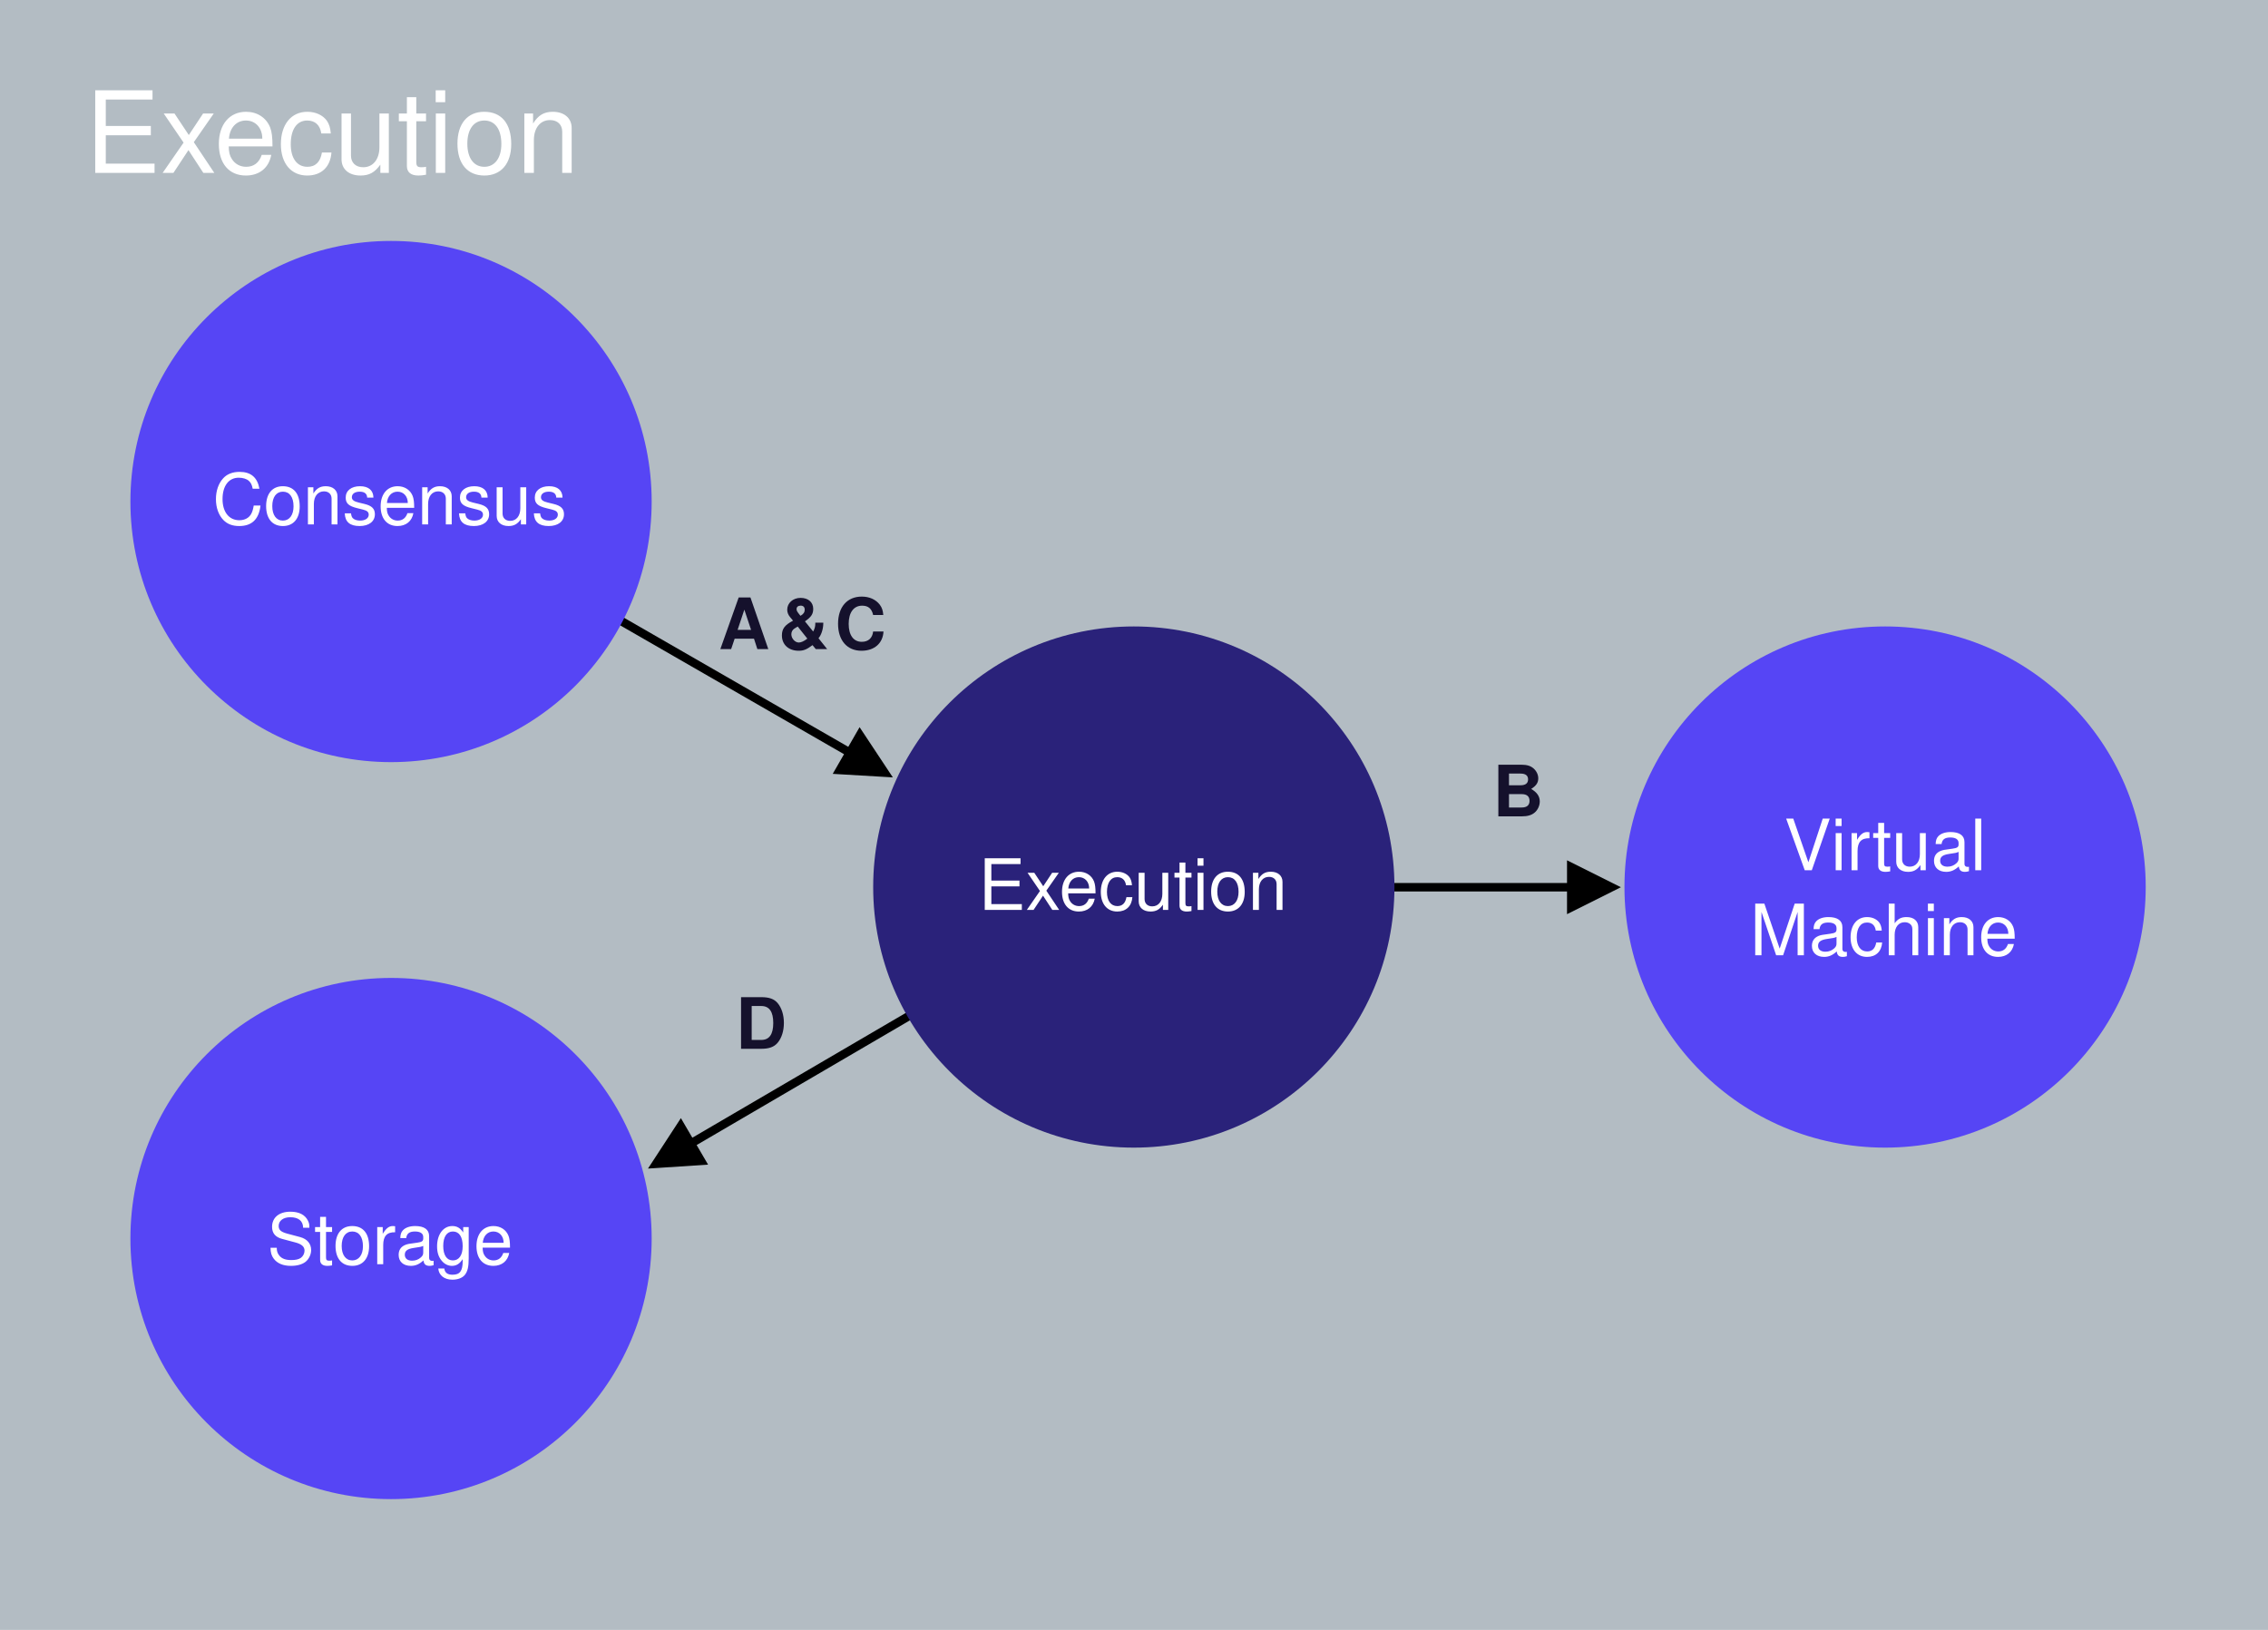
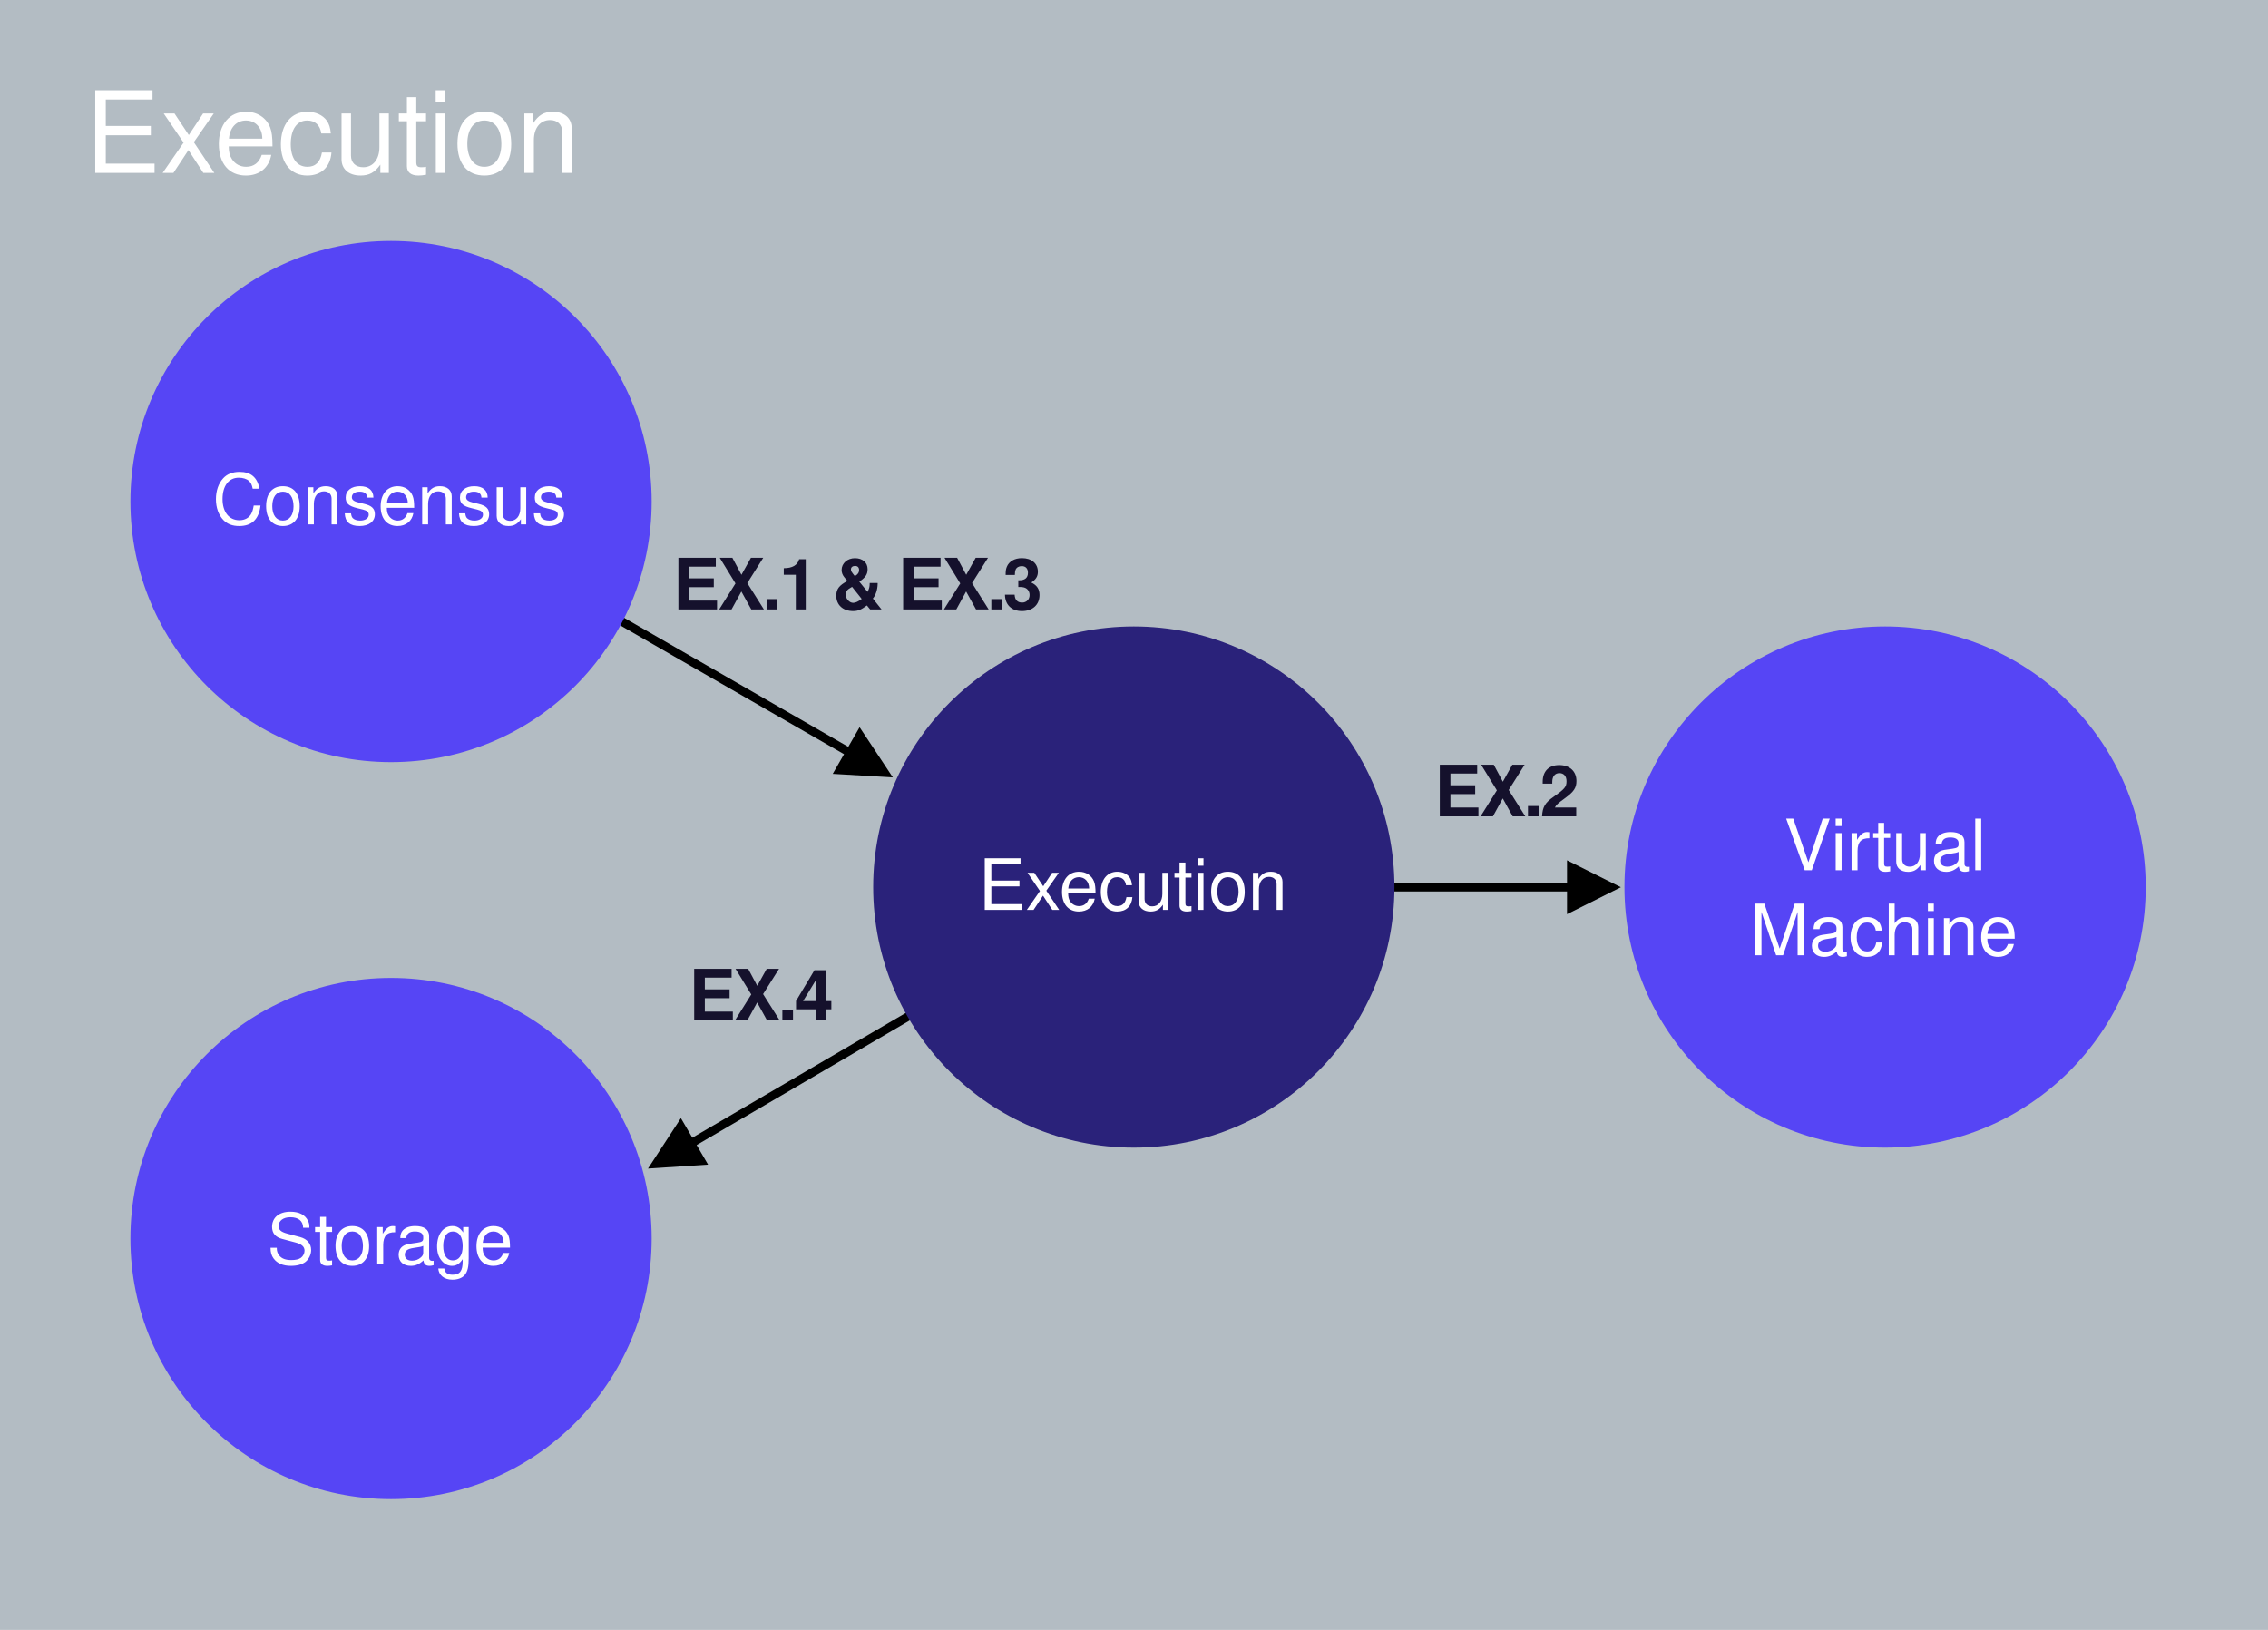
<svg xmlns="http://www.w3.org/2000/svg" width="800px" height="575px" viewBox="0 0 800 575" version="1.1">
  <g id="execution" stroke="none" stroke-width="1" fill="none" fill-rule="evenodd">
    <rect fill="#B3BCC3" x="0" y="0" width="800" height="575" />
    <path id="Line" d="M297.719,266.07 L145.252,178.3 L143.952,177.552 L145.448,174.952 L146.748,175.7 L299.215,263.47 L303.206,256.537 L314.933,274.249 L293.727,273.003 L297.719,266.07 Z" fill="#000000" fill-rule="nonzero" />
    <g id="Group" transform="translate(46, 85)">
      <circle id="Oval" fill="#5645F5" cx="91.933" cy="91.933" r="91.933" />
      <text id="Consensus" font-family="Helvetica" font-size="25" font-weight="normal" fill="#FFFFFF">
        <tspan x="28.963" y="100">Consensus</tspan>
      </text>
    </g>
    <text id="Execution" font-family="Helvetica" font-size="40" font-weight="normal" fill="#FFFFFF">
      <tspan x="30" y="61">Execution</tspan>
    </text>
    <path id="Line" d="M552.74,314.5 L485,314.5 L483.5,314.5 L483.5,311.5 L485,311.5 L552.74,311.5 L552.74,303.5 L571.74,313 L552.74,322.5 L552.74,314.5 Z" fill="#000000" fill-rule="nonzero" />
    <path id="Line" d="M244.213,401.366 L399.243,310.705 L400.538,309.948 L402.052,312.538 L400.757,313.295 L245.727,403.956 L249.765,410.862 L228.568,412.252 L240.174,394.46 L244.213,401.366 Z" fill="#000000" fill-rule="nonzero" />
    <g id="Group" transform="translate(46, 345)">
      <circle id="Oval" fill="#5645F5" cx="91.933" cy="91.933" r="91.933" />
      <text id="Storage" font-family="Helvetica" font-size="25" font-weight="normal" line-spacing="30" fill="#FFFFFF">
        <tspan x="48.219" y="101">Storage</tspan>
      </text>
    </g>
    <g id="Group" transform="translate(573, 221)">
      <circle id="Oval" fill="#5645F5" cx="91.933" cy="91.933" r="91.933" />
      <text id="Virtual-Machine" font-family="Helvetica" font-size="25" font-weight="normal" line-spacing="30" fill="#FFFFFF">
        <tspan x="56.289" y="86">Virtual</tspan>
        <tspan x="44.253" y="116">Machine</tspan>
      </text>
    </g>
    <g id="Group" transform="translate(308, 221)">
      <circle id="Oval" fill="#2A227A" cx="91.933" cy="91.933" r="91.933" />
      <text id="Execution" font-family="Helvetica" font-size="25" font-weight="normal" line-spacing="30" fill="#FFFFFF">
        <tspan x="37.105" y="100">Execution</tspan>
      </text>
    </g>
-     <text id="B" font-family="Helvetica-Bold, Helvetica" font-size="25" font-weight="bold" fill="#15112C">
-       <tspan x="526.473" y="288">B</tspan>
+     <text id="EX.2" font-family="Helvetica-Bold, Helvetica" font-size="25" font-weight="bold" letter-spacing="-1" fill="#15112C">
+       <tspan x="505.9" y="288">EX.</tspan>
+       <tspan x="543.196" y="288">2</tspan>
    </text>
-     <text id="D" font-family="Helvetica-Bold, Helvetica" font-size="25" font-weight="bold" fill="#15112C">
-       <tspan x="259.473" y="370">D</tspan>
+     <text id="EX.4" font-family="Helvetica-Bold, Helvetica" font-size="25" font-weight="bold" letter-spacing="-1" fill="#15112C">
+       <tspan x="242.9" y="360">EX.</tspan>
+       <tspan x="280.196" y="360">4</tspan>
    </text>
-     <text id="A-&amp;-C" font-family="Helvetica-Bold, Helvetica" font-size="25" font-weight="bold" line-spacing="30" letter-spacing="-2" fill="#15112C">
-       <tspan x="253.431" y="229">A &amp; </tspan>
-       <tspan x="294.515" y="229">C</tspan>
+     <text id="EX.1-&amp;-EX.3" font-family="Helvetica-Bold, Helvetica" font-size="25" font-weight="bold" line-spacing="30" letter-spacing="-1" fill="#15112C">
+       <tspan x="237.328" y="215">EX.1 &amp; EX.</tspan>
+       <tspan x="353.768" y="215">3</tspan>
    </text>
  </g>
</svg>
